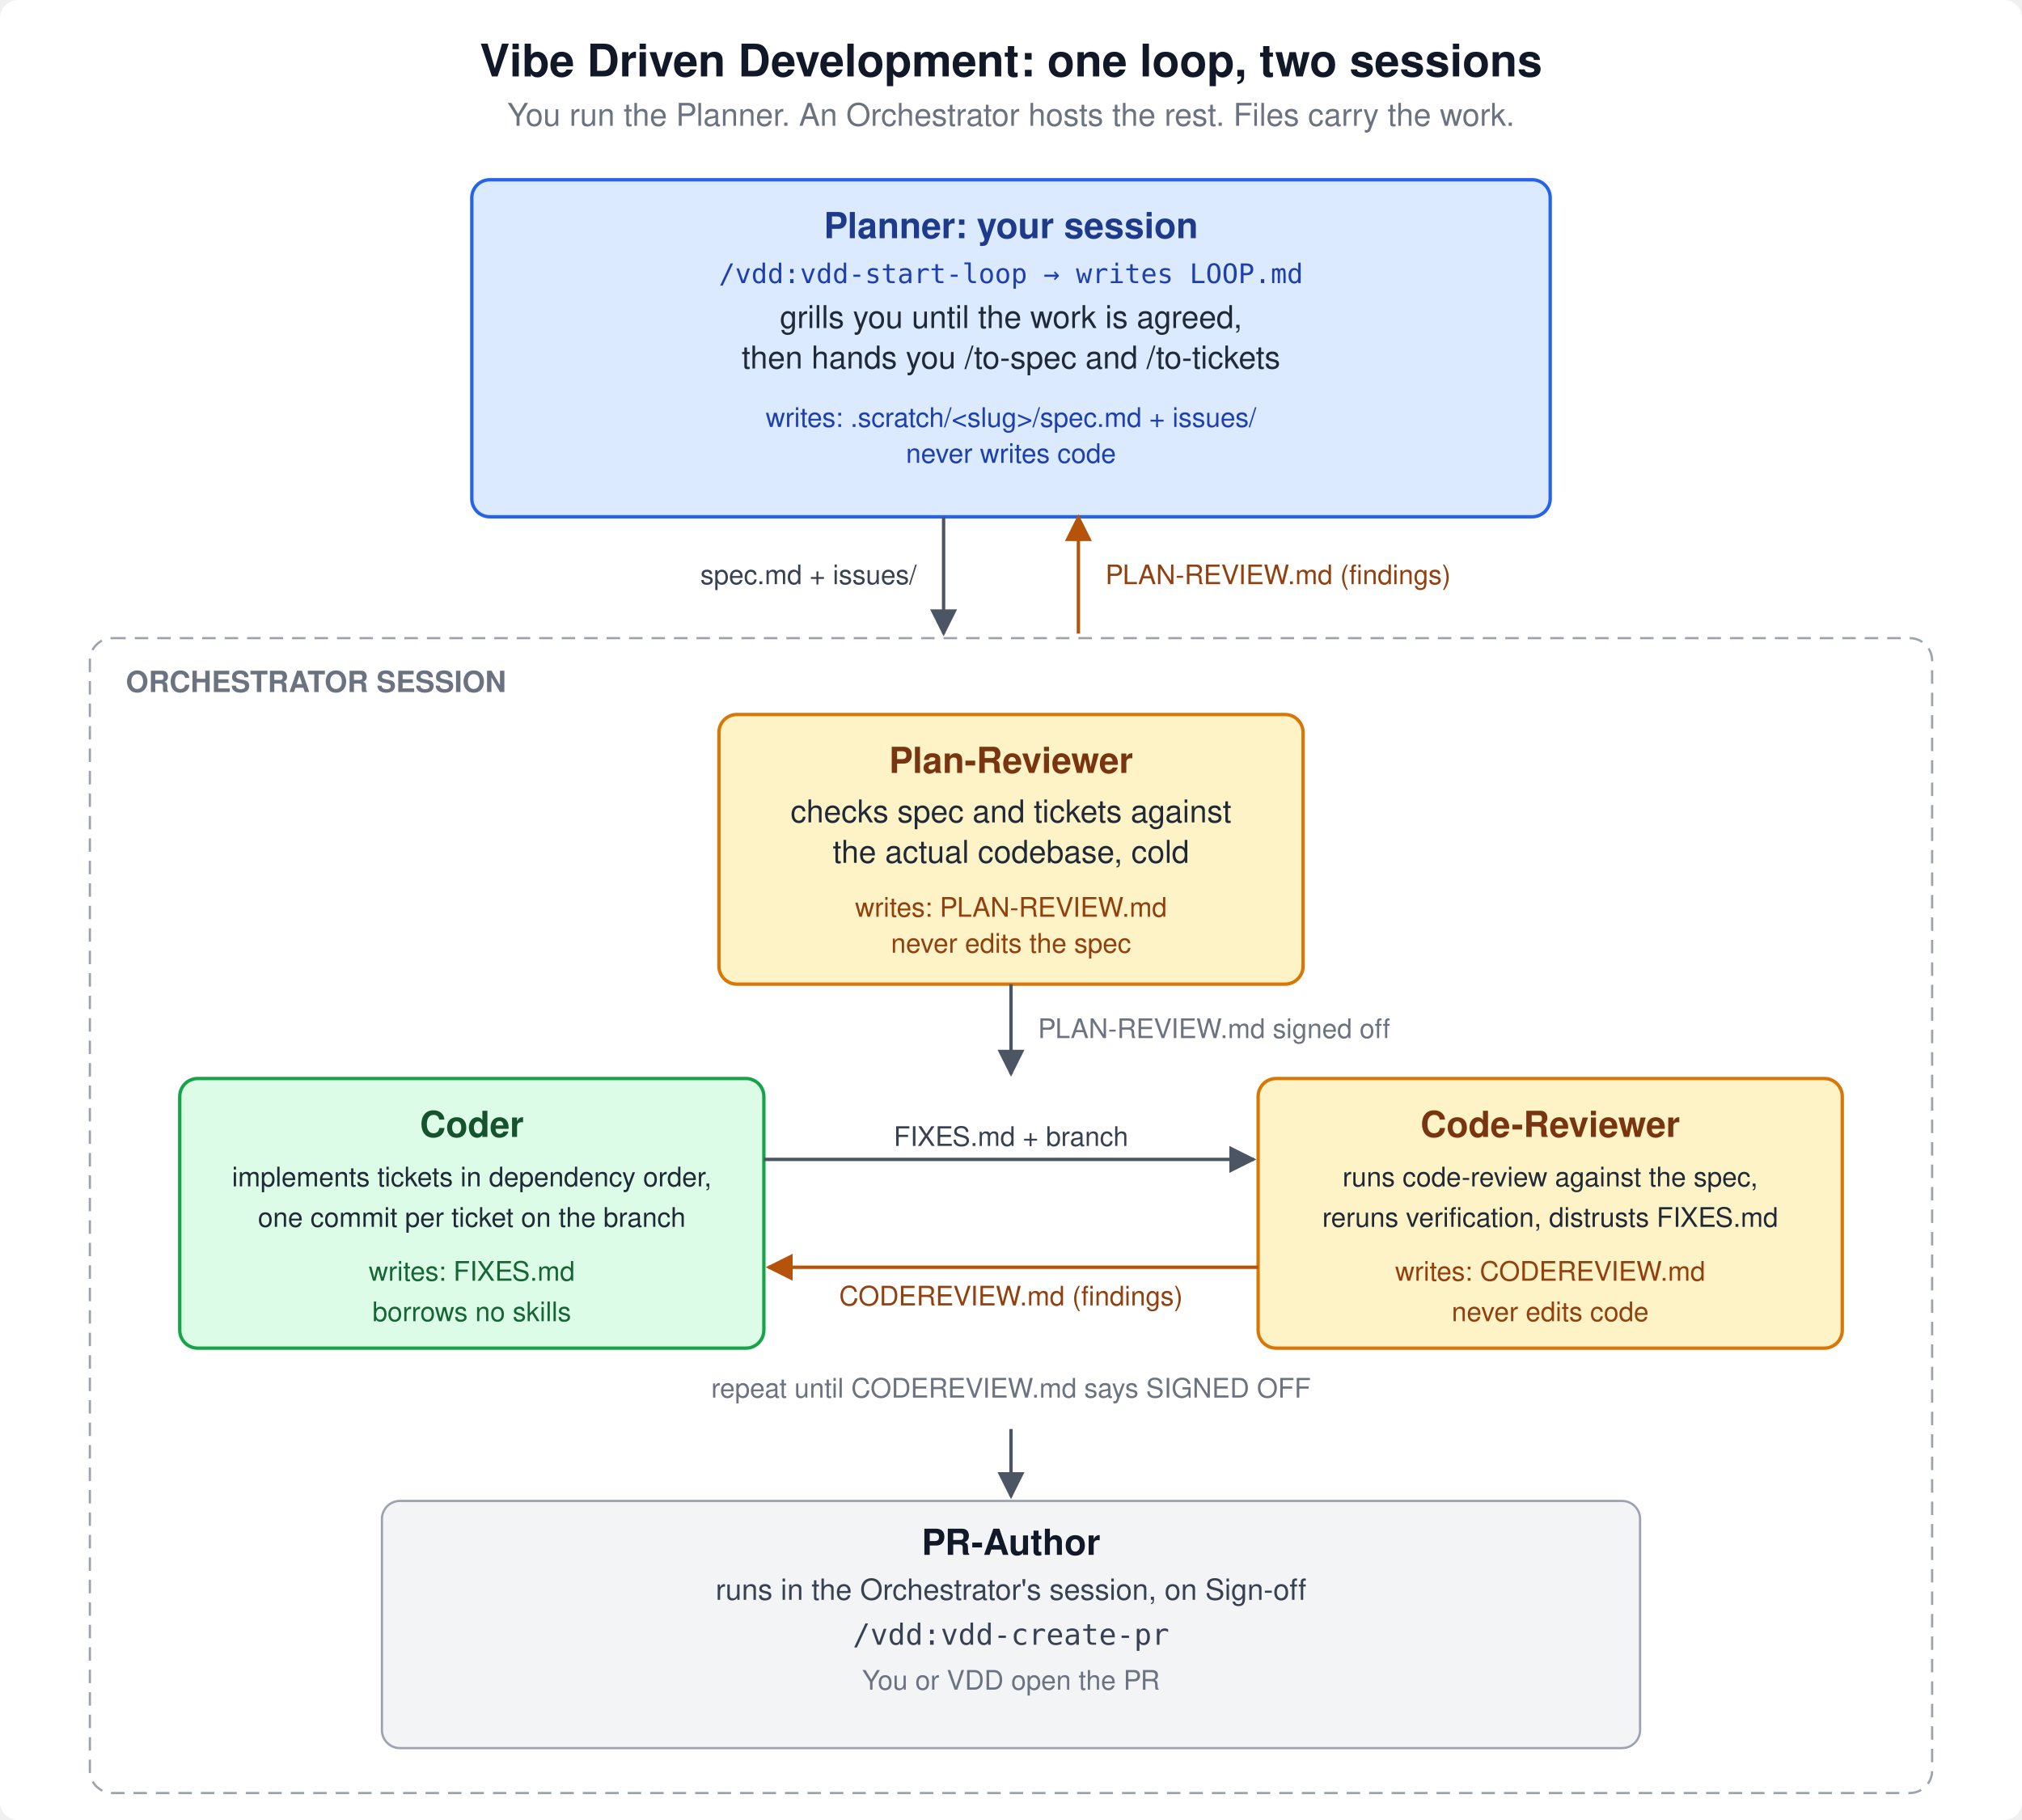
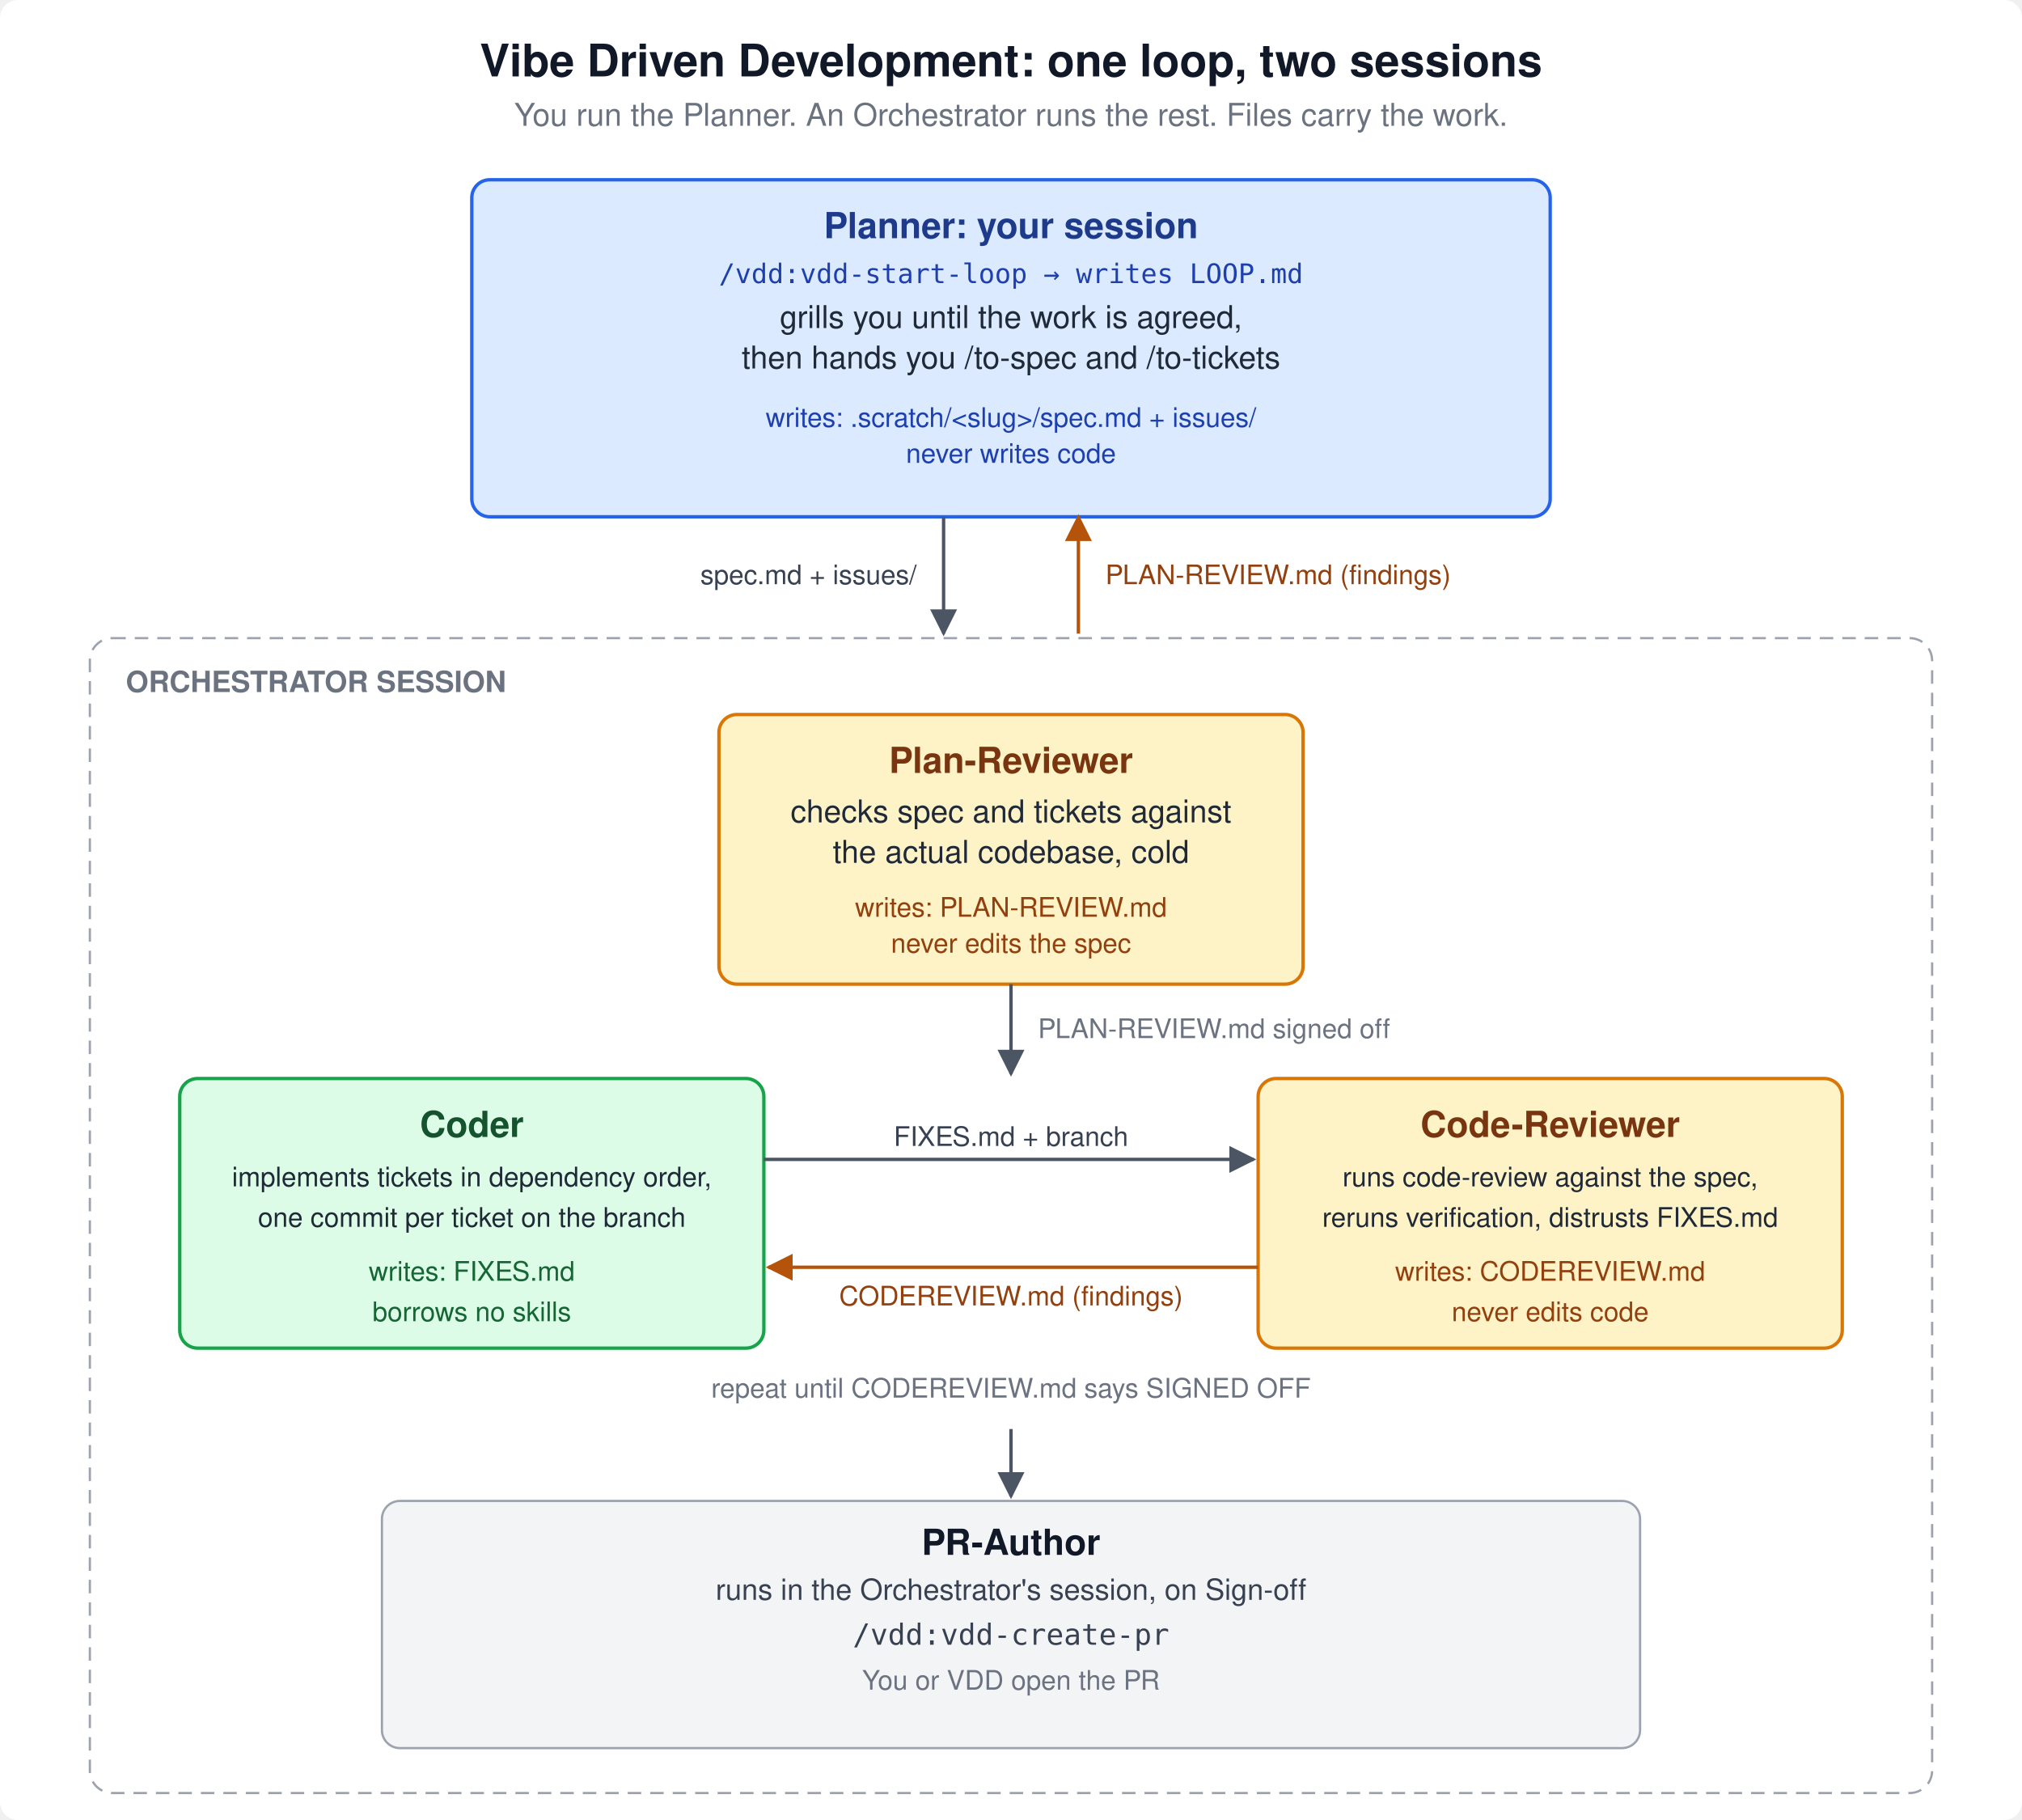
<svg xmlns="http://www.w3.org/2000/svg" width="900" height="810" viewBox="0 0 900 810" font-family="-apple-system, BlinkMacSystemFont, 'Segoe UI', Helvetica, Arial, sans-serif" font-size="14">
  <defs>
    <marker id="arrow" viewBox="0 0 10 10" refX="9" refY="5" markerWidth="8" markerHeight="8" orient="auto-start-reverse">
      <path d="M 0 0 L 10 5 L 0 10 z" fill="#4b5563" />
    </marker>
    <marker id="arrow-accent" viewBox="0 0 10 10" refX="9" refY="5" markerWidth="8" markerHeight="8" orient="auto-start-reverse">
      <path d="M 0 0 L 10 5 L 0 10 z" fill="#b45309" />
    </marker>
  </defs>
  <rect width="900" height="810" fill="#ffffff" rx="8" />
  <text x="450" y="34" text-anchor="middle" font-size="20" font-weight="600" fill="#111827">Vibe Driven Development: one loop, two sessions</text>
-   <text x="450" y="56" text-anchor="middle" fill="#6b7280">You run the Planner. An Orchestrator hosts the rest. Files carry the work.</text>
+   <text x="450" y="56" text-anchor="middle" fill="#6b7280">You run the Planner. An Orchestrator runs the rest. Files carry the work.</text>
  <rect x="210" y="80" width="480" height="150" rx="8" fill="#dbeafe" stroke="#2563eb" stroke-width="1.5" />
  <text x="450" y="106" text-anchor="middle" font-weight="600" font-size="16" fill="#1e3a8a">Planner: your session</text>
  <text x="450" y="126" text-anchor="middle" fill="#1e40af" font-family="ui-monospace, SFMono-Regular, Menlo, monospace" font-size="12">/vdd:vdd-start-loop  →  writes LOOP.md</text>
  <text x="450" y="146" text-anchor="middle" fill="#1f2937">grills you until the work is agreed,</text>
  <text x="450" y="164" text-anchor="middle" fill="#1f2937">then hands you /to-spec and /to-tickets</text>
  <text x="450" y="190" text-anchor="middle" fill="#1e40af" font-size="12">writes: .scratch/&lt;slug&gt;/spec.md + issues/</text>
  <text x="450" y="206" text-anchor="middle" fill="#1e40af" font-size="12">never writes code</text>
  <line x1="420" y1="230" x2="420" y2="282" stroke="#4b5563" stroke-width="1.5" marker-end="url(#arrow)" />
  <text x="408" y="260" text-anchor="end" fill="#374151" font-size="12">spec.md + issues/</text>
  <path d="M 480 282 L 480 230" stroke="#b45309" stroke-width="1.5" fill="none" marker-end="url(#arrow-accent)" />
  <text x="492" y="260" text-anchor="start" fill="#92400e" font-size="12">PLAN-REVIEW.md (findings)</text>
  <rect x="40" y="284" width="820" height="514" rx="10" fill="none" stroke="#9ca3af" stroke-dasharray="6 4" />
  <text x="56" y="308" font-weight="600" fill="#6b7280" font-size="13">ORCHESTRATOR SESSION</text>
  <rect x="320" y="318" width="260" height="120" rx="8" fill="#fef3c7" stroke="#d97706" stroke-width="1.5" />
  <text x="450" y="344" text-anchor="middle" font-weight="600" font-size="16" fill="#78350f">Plan-Reviewer</text>
  <text x="450" y="366" text-anchor="middle" fill="#1f2937">checks spec and tickets against</text>
  <text x="450" y="384" text-anchor="middle" fill="#1f2937">the actual codebase, cold</text>
  <text x="450" y="408" text-anchor="middle" fill="#92400e" font-size="12">writes: PLAN-REVIEW.md</text>
  <text x="450" y="424" text-anchor="middle" fill="#92400e" font-size="12">never edits the spec</text>
  <line x1="450" y1="438" x2="450" y2="478" stroke="#4b5563" stroke-width="1.5" marker-end="url(#arrow)" />
  <text x="462" y="462" fill="#6b7280" font-size="12">PLAN-REVIEW.md signed off</text>
  <rect x="80" y="480" width="260" height="120" rx="8" fill="#dcfce7" stroke="#16a34a" stroke-width="1.5" />
  <text x="210" y="506" text-anchor="middle" font-weight="600" font-size="16" fill="#14532d">Coder</text>
  <text x="210" y="528" text-anchor="middle" fill="#1f2937" font-size="12">implements tickets in dependency order,</text>
  <text x="210" y="546" text-anchor="middle" fill="#1f2937" font-size="12">one commit per ticket on the branch</text>
  <text x="210" y="570" text-anchor="middle" fill="#166534" font-size="12">writes: FIXES.md</text>
  <text x="210" y="588" text-anchor="middle" fill="#166534" font-size="12">borrows no skills</text>
  <rect x="560" y="480" width="260" height="120" rx="8" fill="#fef3c7" stroke="#d97706" stroke-width="1.5" />
  <text x="690" y="506" text-anchor="middle" font-weight="600" font-size="16" fill="#78350f">Code-Reviewer</text>
  <text x="690" y="528" text-anchor="middle" fill="#1f2937" font-size="12">runs code-review against the spec,</text>
  <text x="690" y="546" text-anchor="middle" fill="#1f2937" font-size="12">reruns verification, distrusts FIXES.md</text>
  <text x="690" y="570" text-anchor="middle" fill="#92400e" font-size="12">writes: CODEREVIEW.md</text>
  <text x="690" y="588" text-anchor="middle" fill="#92400e" font-size="12">never edits code</text>
  <path d="M 340 516 L 558 516" stroke="#4b5563" stroke-width="1.5" fill="none" marker-end="url(#arrow)" />
  <text x="450" y="510" text-anchor="middle" fill="#374151" font-size="12">FIXES.md + branch</text>
  <path d="M 560 564 L 342 564" stroke="#b45309" stroke-width="1.5" fill="none" marker-end="url(#arrow-accent)" />
  <text x="450" y="581" text-anchor="middle" fill="#92400e" font-size="12">CODEREVIEW.md (findings)</text>
  <text x="450" y="622" text-anchor="middle" fill="#6b7280" font-size="12">repeat until CODEREVIEW.md says SIGNED OFF</text>
  <line x1="450" y1="636" x2="450" y2="666" stroke="#4b5563" stroke-width="1.5" marker-end="url(#arrow)" />
  <rect x="170" y="668" width="560" height="110" rx="8" fill="#f3f4f6" stroke="#9ca3af" />
  <text x="450" y="692" text-anchor="middle" font-weight="600" font-size="16" fill="#111827">PR-Author</text>
  <text x="450" y="712" text-anchor="middle" fill="#374151" font-size="13">runs in the Orchestrator's session, on Sign-off</text>
  <text x="450" y="732" text-anchor="middle" fill="#374151" font-family="ui-monospace, SFMono-Regular, Menlo, monospace" font-size="13">/vdd:vdd-create-pr</text>
  <text x="450" y="752" text-anchor="middle" fill="#6b7280" font-size="12">You or VDD open the PR</text>
</svg>
